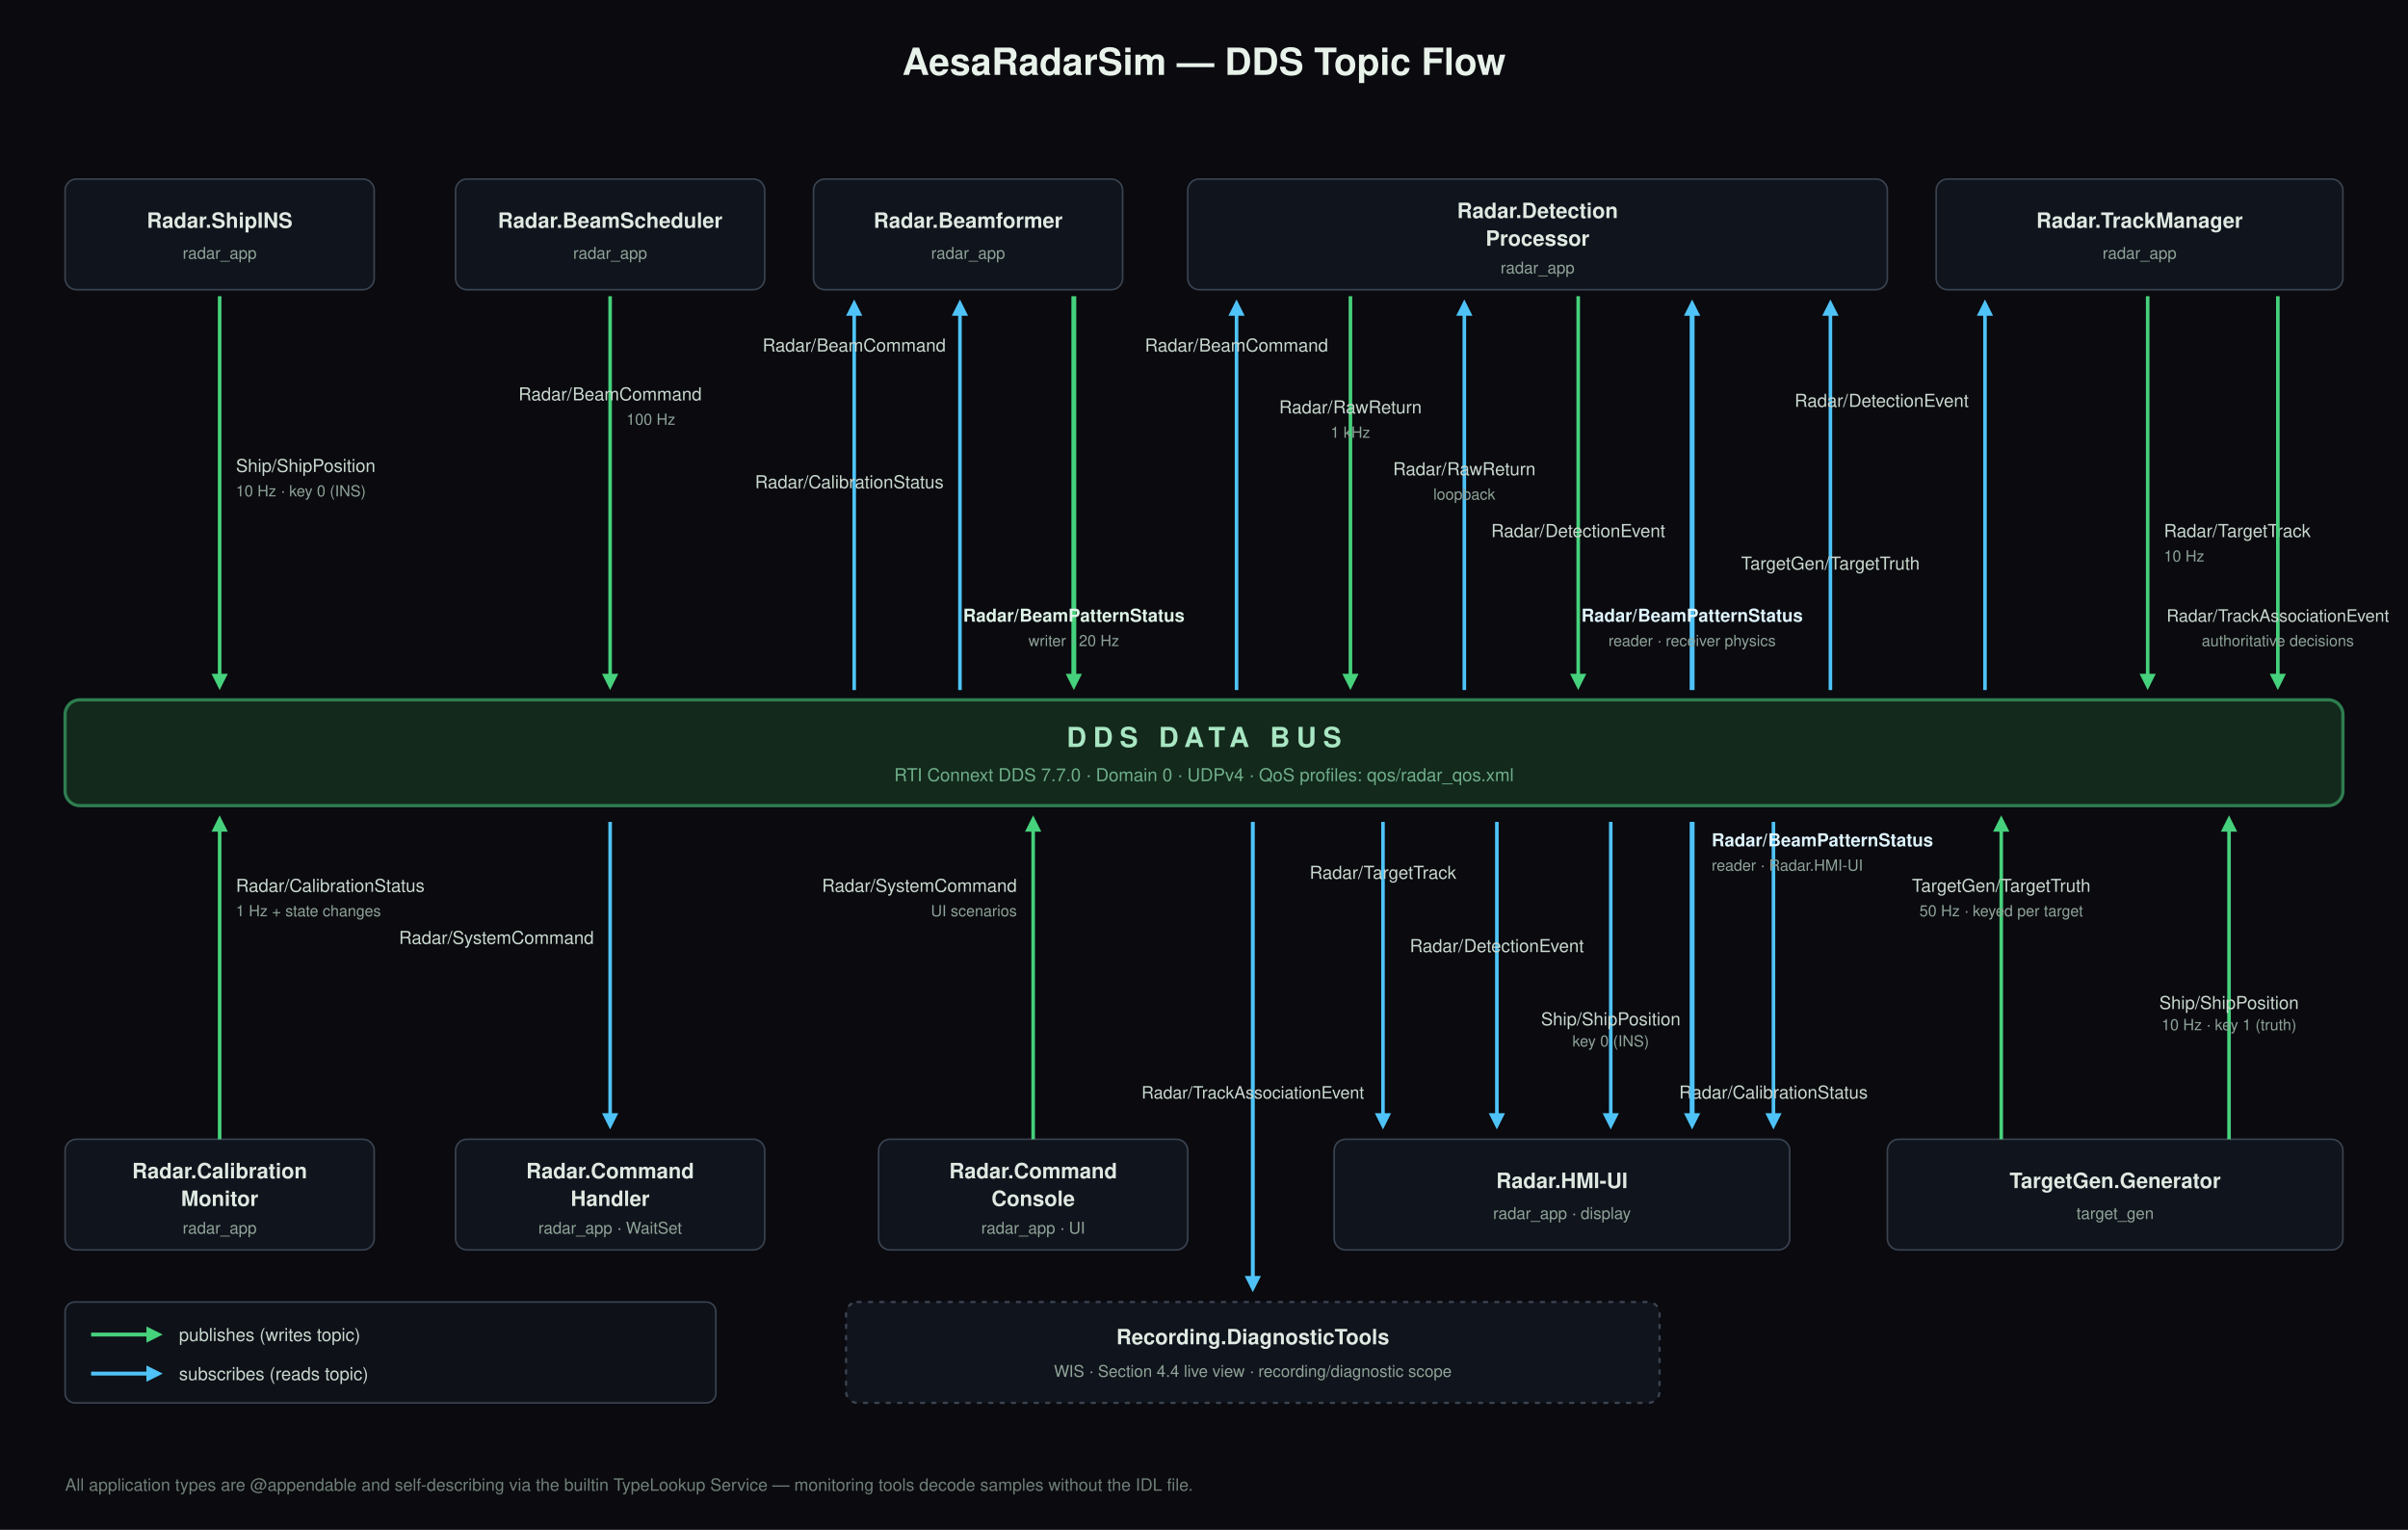
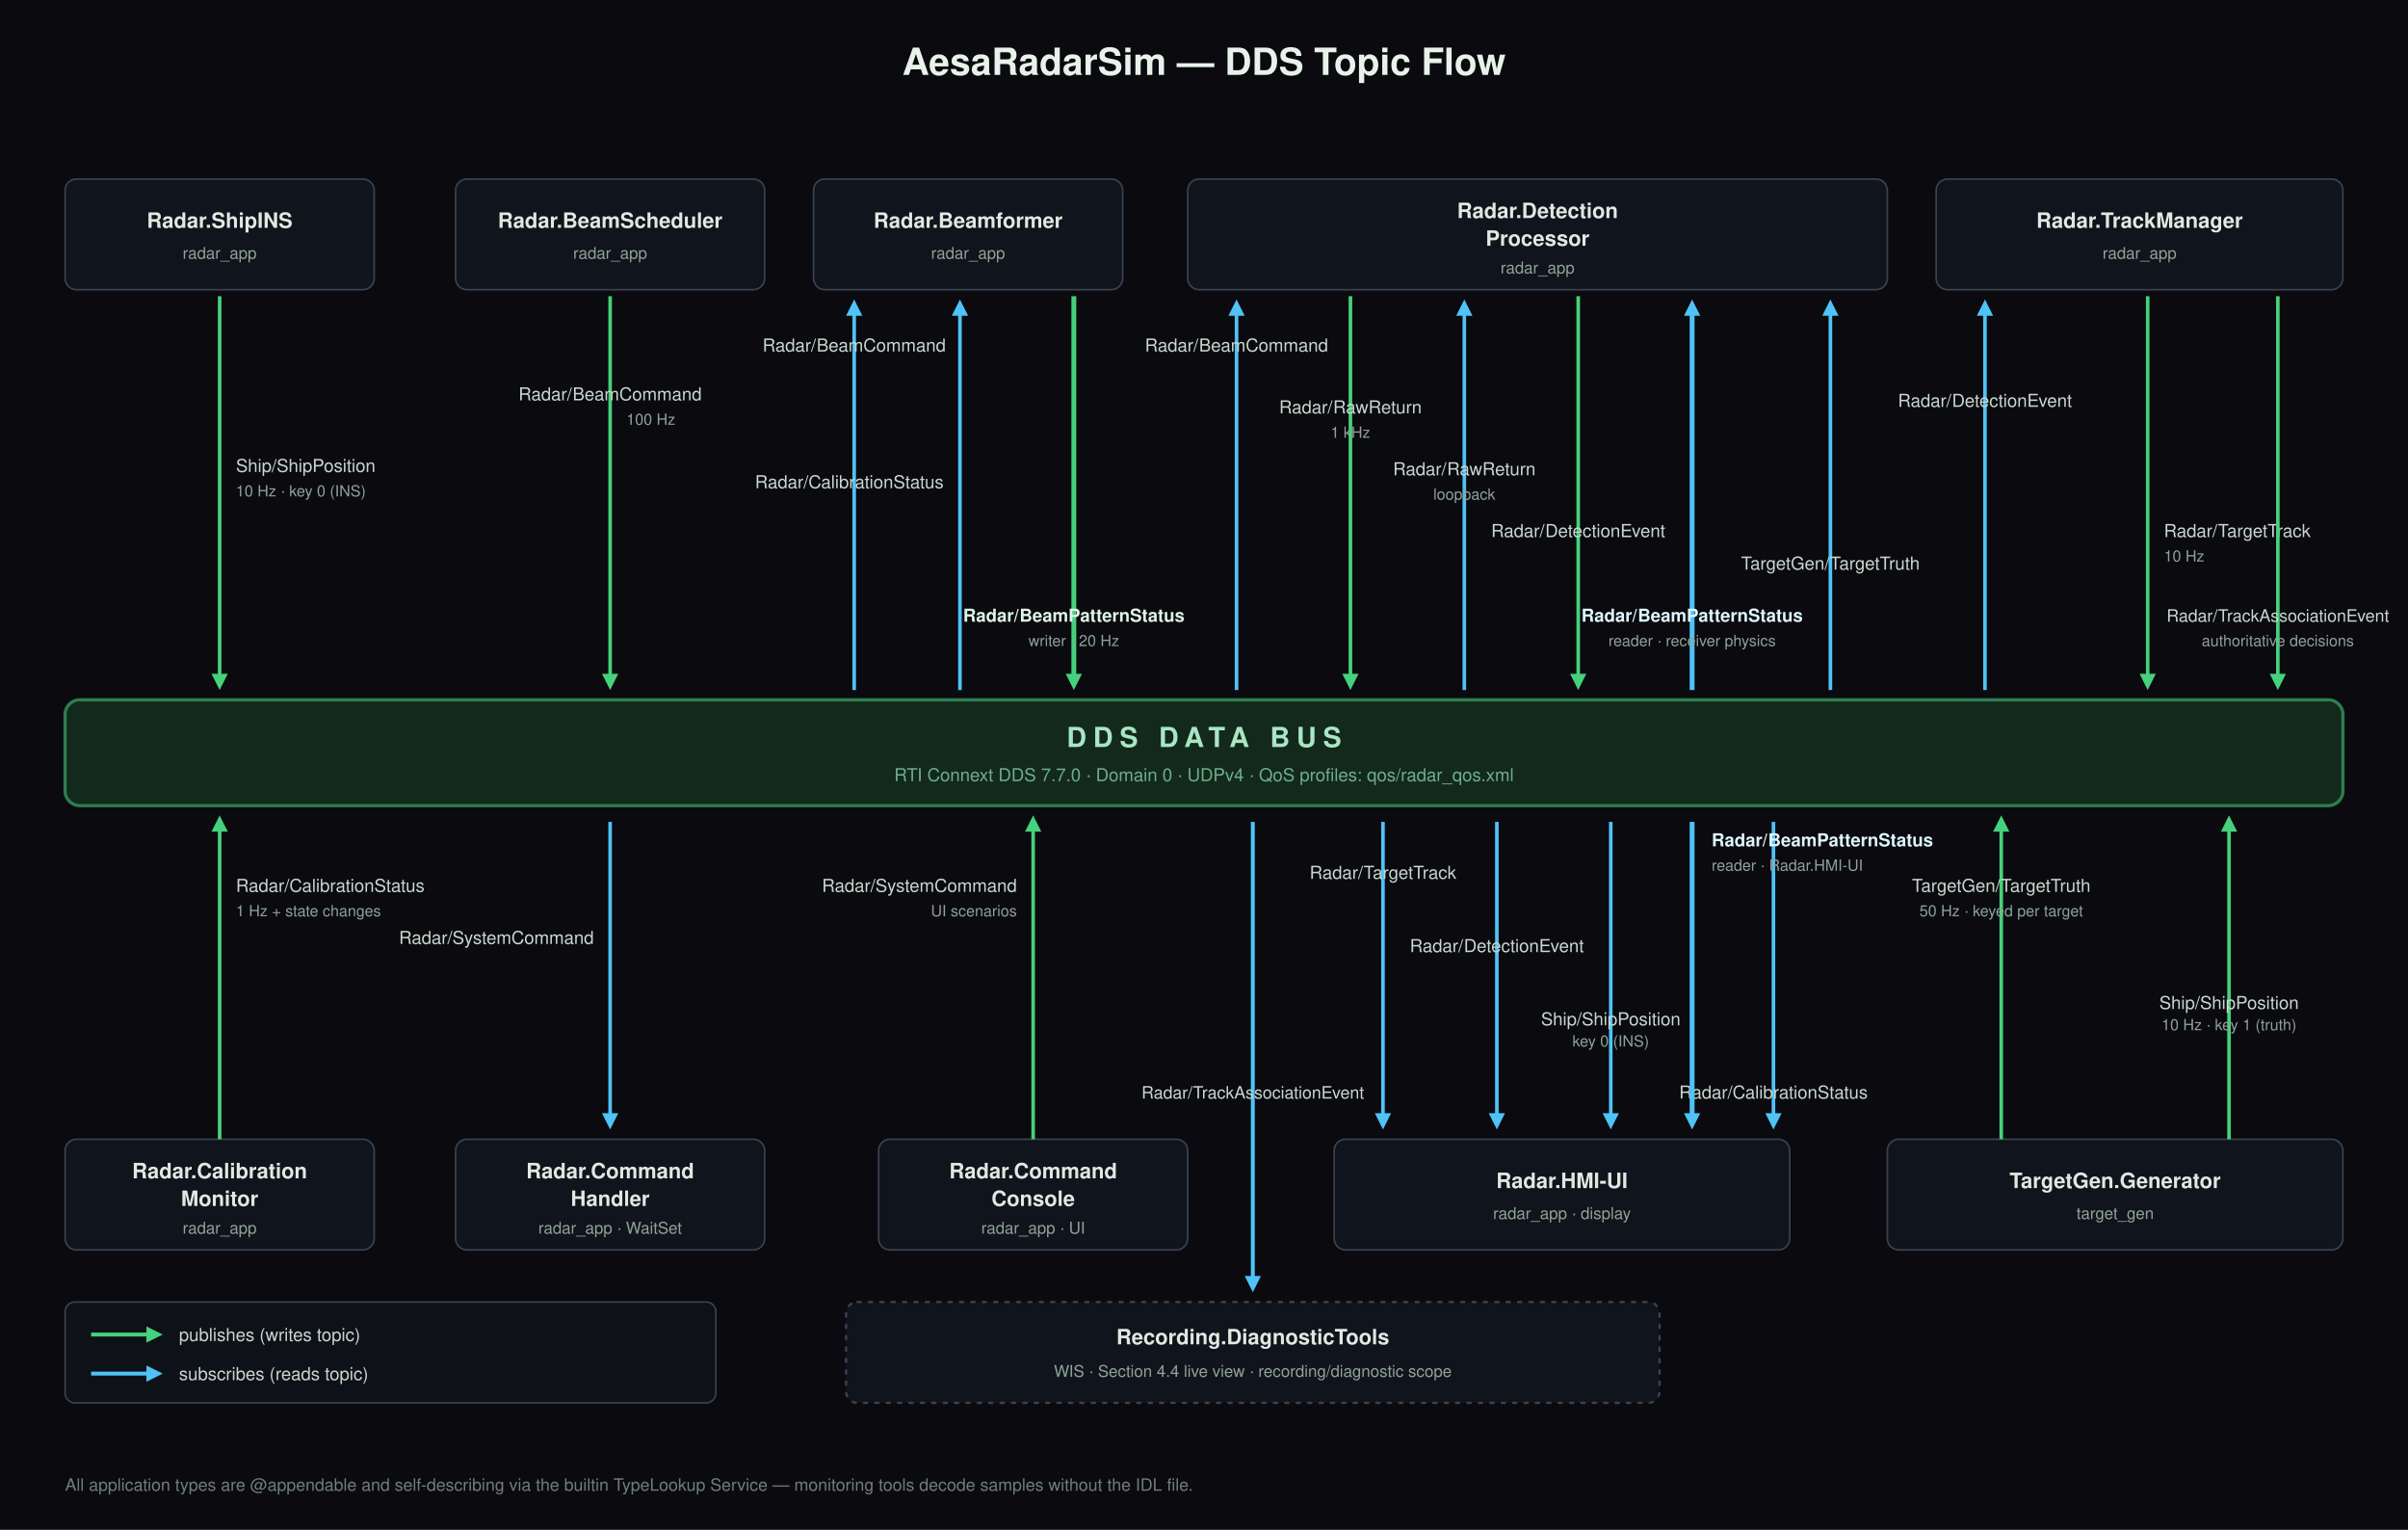
<svg xmlns="http://www.w3.org/2000/svg" width="1480" height="940" viewBox="0 0 1480 940" font-family="Helvetica, Arial, sans-serif">
  <rect x="0" y="0" width="1480" height="940" fill="#0a0a0f" />
  <text x="740" y="46" text-anchor="middle" font-size="23" font-weight="bold" fill="#e8f2ea">AesaRadarSim — DDS Topic Flow</text>
  <rect x="40" y="800" width="400" height="62" rx="6" fill="#0e1118" stroke="#3a4350" />
  <polygon points="100,820 90,815 90,825" fill="#46d17c" />
  <line x1="56" y1="820" x2="91" y2="820" stroke="#46d17c" stroke-width="2.4" />
  <text x="110" y="824" font-size="11" fill="#c9d8ce">publishes (writes topic)</text>
  <polygon points="100,844 90,839 90,849" fill="#4fc3f7" />
  <line x1="56" y1="844" x2="91" y2="844" stroke="#4fc3f7" stroke-width="2.4" />
  <text x="110" y="848" font-size="11" fill="#c9d8ce">subscribes (reads topic)</text>
  <rect x="40" y="110" width="190" height="68" rx="7" fill="#10141c" stroke="#3a4350" />
  <text x="135" y="140" text-anchor="middle" font-size="13" font-weight="bold" fill="#dfe9e2">Radar.ShipINS</text>
  <text x="135" y="159" text-anchor="middle" font-size="10" fill="#8fa398">radar_app</text>
  <line x1="135" y1="182" x2="135" y2="420" stroke="#46d17c" stroke-width="2.2" />
  <polygon points="135,424 130,414 140,414" fill="#46d17c" />
  <text x="145" y="290" font-size="11" fill="#c9d8ce">Ship/ShipPosition</text>
  <text x="145" y="305" font-size="9.5" fill="#8fa398">10 Hz · key 0 (INS)</text>
  <rect x="280" y="110" width="190" height="68" rx="7" fill="#10141c" stroke="#3a4350" />
  <text x="375" y="140" text-anchor="middle" font-size="13" font-weight="bold" fill="#dfe9e2">Radar.BeamScheduler</text>
  <text x="375" y="159" text-anchor="middle" font-size="10" fill="#8fa398">radar_app</text>
  <line x1="375" y1="182" x2="375" y2="420" stroke="#46d17c" stroke-width="2.2" />
  <polygon points="375,424 370,414 380,414" fill="#46d17c" />
  <text x="375" y="246" text-anchor="middle" font-size="11" fill="#c9d8ce">Radar/BeamCommand</text>
  <text x="385" y="261" font-size="9.5" fill="#8fa398">100 Hz</text>
  <rect x="500" y="110" width="190" height="68" rx="7" fill="#10141c" stroke="#3a4350" />
  <text x="595" y="140" text-anchor="middle" font-size="13" font-weight="bold" fill="#dfe9e2">Radar.Beamformer</text>
  <text x="595" y="159" text-anchor="middle" font-size="10" fill="#8fa398">radar_app</text>
  <line x1="525" y1="424" x2="525" y2="188" stroke="#4fc3f7" stroke-width="2.2" />
  <polygon points="525,184 520,194 530,194" fill="#4fc3f7" />
  <text x="525" y="216" text-anchor="middle" font-size="11" fill="#c9d8ce">Radar/BeamCommand</text>
  <line x1="590" y1="424" x2="590" y2="188" stroke="#4fc3f7" stroke-width="2.2" />
  <polygon points="590,184 585,194 595,194" fill="#4fc3f7" />
  <text x="580" y="300" text-anchor="end" font-size="11" fill="#c9d8ce">Radar/CalibrationStatus</text>
  <line x1="660" y1="182" x2="660" y2="420" stroke="#46d17c" stroke-width="3" />
  <polygon points="660,424 655,414 665,414" fill="#46d17c" />
  <text x="660" y="382" text-anchor="middle" font-size="11" font-weight="bold" fill="#dff5e7">Radar/BeamPatternStatus</text>
  <text x="660" y="397" text-anchor="middle" font-size="9.5" fill="#8fa398">writer · 20 Hz</text>
  <rect x="730" y="110" width="430" height="68" rx="7" fill="#10141c" stroke="#3a4350" />
  <text x="945" y="134" text-anchor="middle" font-size="13" font-weight="bold" fill="#dfe9e2">Radar.Detection</text>
  <text x="945" y="151" text-anchor="middle" font-size="13" font-weight="bold" fill="#dfe9e2">Processor</text>
  <text x="945" y="168" text-anchor="middle" font-size="10" fill="#8fa398">radar_app</text>
  <line x1="760" y1="424" x2="760" y2="188" stroke="#4fc3f7" stroke-width="2.2" />
  <polygon points="760,184 755,194 765,194" fill="#4fc3f7" />
  <text x="760" y="216" text-anchor="middle" font-size="11" fill="#c9d8ce">Radar/BeamCommand</text>
  <line x1="830" y1="182" x2="830" y2="420" stroke="#46d17c" stroke-width="2.2" />
  <polygon points="830,424 825,414 835,414" fill="#46d17c" />
  <text x="830" y="254" text-anchor="middle" font-size="11" fill="#c9d8ce">Radar/RawReturn</text>
  <text x="830" y="269" text-anchor="middle" font-size="9.5" fill="#8fa398">1 kHz</text>
  <line x1="900" y1="424" x2="900" y2="188" stroke="#4fc3f7" stroke-width="2.2" />
  <polygon points="900,184 895,194 905,194" fill="#4fc3f7" />
  <text x="900" y="292" text-anchor="middle" font-size="11" fill="#c9d8ce">Radar/RawReturn</text>
  <text x="900" y="307" text-anchor="middle" font-size="9.5" fill="#8fa398">loopback</text>
  <line x1="970" y1="182" x2="970" y2="420" stroke="#46d17c" stroke-width="2.2" />
  <polygon points="970,424 965,414 975,414" fill="#46d17c" />
  <text x="970" y="330" text-anchor="middle" font-size="11" fill="#c9d8ce">Radar/DetectionEvent</text>
  <line x1="1040" y1="424" x2="1040" y2="188" stroke="#4fc3f7" stroke-width="3" />
  <polygon points="1040,184 1035,194 1045,194" fill="#4fc3f7" />
  <text x="1040" y="382" text-anchor="middle" font-size="11" font-weight="bold" fill="#dff5ff">Radar/BeamPatternStatus</text>
  <text x="1040" y="397" text-anchor="middle" font-size="9.5" fill="#8fa398">reader · receiver physics</text>
  <line x1="1125" y1="424" x2="1125" y2="188" stroke="#4fc3f7" stroke-width="2.2" />
  <polygon points="1125,184 1120,194 1130,194" fill="#4fc3f7" />
  <text x="1125" y="350" text-anchor="middle" font-size="11" fill="#c9d8ce">TargetGen/TargetTruth</text>
  <rect x="1190" y="110" width="250" height="68" rx="7" fill="#10141c" stroke="#3a4350" />
  <text x="1315" y="140" text-anchor="middle" font-size="13" font-weight="bold" fill="#dfe9e2">Radar.TrackManager</text>
  <text x="1315" y="159" text-anchor="middle" font-size="10" fill="#8fa398">radar_app</text>
  <line x1="1220" y1="424" x2="1220" y2="188" stroke="#4fc3f7" stroke-width="2.2" />
  <polygon points="1220,184 1215,194 1225,194" fill="#4fc3f7" />
-   <text x="1210" y="250" text-anchor="end" font-size="11" fill="#c9d8ce">Radar/DetectionEvent</text>
+   <text x="1220" y="250" text-anchor="middle" font-size="11" fill="#c9d8ce">Radar/DetectionEvent</text>
  <line x1="1320" y1="182" x2="1320" y2="420" stroke="#46d17c" stroke-width="2.2" />
  <polygon points="1320,424 1315,414 1325,414" fill="#46d17c" />
  <text x="1330" y="330" font-size="11" fill="#c9d8ce">Radar/TargetTrack</text>
  <text x="1330" y="345" font-size="9.5" fill="#8fa398">10 Hz</text>
  <line x1="1400" y1="182" x2="1400" y2="420" stroke="#46d17c" stroke-width="2.2" />
  <polygon points="1400,424 1395,414 1405,414" fill="#46d17c" />
  <text x="1400" y="382" text-anchor="middle" font-size="10.5" fill="#c9d8ce">Radar/TrackAssociationEvent</text>
  <text x="1400" y="397" text-anchor="middle" font-size="9.5" fill="#8fa398">authoritative decisions</text>
  <rect x="40" y="430" width="1400" height="65" rx="9" fill="#12291b" stroke="#2e7d4f" stroke-width="2" />
  <text x="740" y="459" text-anchor="middle" font-size="17" font-weight="bold" letter-spacing="4" fill="#a9e6c3">DDS DATA BUS</text>
  <text x="740" y="480" text-anchor="middle" font-size="11" fill="#6fae8a">RTI Connext DDS 7.7.0 · Domain 0 · UDPv4 · QoS profiles: qos/radar_qos.xml</text>
  <rect x="40" y="700" width="190" height="68" rx="7" fill="#10141c" stroke="#3a4350" />
  <text x="135" y="724" text-anchor="middle" font-size="13" font-weight="bold" fill="#dfe9e2">Radar.Calibration</text>
  <text x="135" y="741" text-anchor="middle" font-size="13" font-weight="bold" fill="#dfe9e2">Monitor</text>
  <text x="135" y="758" text-anchor="middle" font-size="10" fill="#8fa398">radar_app</text>
  <line x1="135" y1="700" x2="135" y2="505" stroke="#46d17c" stroke-width="2.2" />
  <polygon points="135,501 130,511 140,511" fill="#46d17c" />
  <text x="145" y="548" font-size="11" fill="#c9d8ce">Radar/CalibrationStatus</text>
  <text x="145" y="563" font-size="9.5" fill="#8fa398">1 Hz + state changes</text>
  <rect x="280" y="700" width="190" height="68" rx="7" fill="#10141c" stroke="#3a4350" />
  <text x="375" y="724" text-anchor="middle" font-size="13" font-weight="bold" fill="#dfe9e2">Radar.Command</text>
  <text x="375" y="741" text-anchor="middle" font-size="13" font-weight="bold" fill="#dfe9e2">Handler</text>
  <text x="375" y="758" text-anchor="middle" font-size="10" fill="#8fa398">radar_app · WaitSet</text>
  <line x1="375" y1="505" x2="375" y2="690" stroke="#4fc3f7" stroke-width="2.2" />
  <polygon points="375,694 370,684 380,684" fill="#4fc3f7" />
  <text x="365" y="580" text-anchor="end" font-size="11" fill="#c9d8ce">Radar/SystemCommand</text>
  <rect x="540" y="700" width="190" height="68" rx="7" fill="#10141c" stroke="#3a4350" />
  <text x="635" y="724" text-anchor="middle" font-size="13" font-weight="bold" fill="#dfe9e2">Radar.Command</text>
  <text x="635" y="741" text-anchor="middle" font-size="13" font-weight="bold" fill="#dfe9e2">Console</text>
  <text x="635" y="758" text-anchor="middle" font-size="10" fill="#8fa398">radar_app · UI</text>
  <line x1="635" y1="700" x2="635" y2="505" stroke="#46d17c" stroke-width="2.2" />
  <polygon points="635,501 630,511 640,511" fill="#46d17c" />
  <text x="625" y="548" text-anchor="end" font-size="11" fill="#c9d8ce">Radar/SystemCommand</text>
  <text x="625" y="563" text-anchor="end" font-size="9.5" fill="#8fa398">UI scenarios</text>
  <rect x="820" y="700" width="280" height="68" rx="7" fill="#10141c" stroke="#3a4350" />
  <text x="960" y="730" text-anchor="middle" font-size="13" font-weight="bold" fill="#dfe9e2">Radar.HMI-UI</text>
  <text x="960" y="749" text-anchor="middle" font-size="10" fill="#8fa398">radar_app · display</text>
  <line x1="850" y1="505" x2="850" y2="690" stroke="#4fc3f7" stroke-width="2.2" />
  <polygon points="850,694 845,684 855,684" fill="#4fc3f7" />
  <text x="850" y="540" text-anchor="middle" font-size="11" fill="#c9d8ce">Radar/TargetTrack</text>
  <line x1="920" y1="505" x2="920" y2="690" stroke="#4fc3f7" stroke-width="2.2" />
  <polygon points="920,694 915,684 925,684" fill="#4fc3f7" />
  <text x="920" y="585" text-anchor="middle" font-size="11" fill="#c9d8ce">Radar/DetectionEvent</text>
  <line x1="990" y1="505" x2="990" y2="690" stroke="#4fc3f7" stroke-width="2.2" />
  <polygon points="990,694 985,684 995,684" fill="#4fc3f7" />
  <text x="990" y="630" text-anchor="middle" font-size="11" fill="#c9d8ce">Ship/ShipPosition</text>
  <text x="990" y="643" text-anchor="middle" font-size="9.5" fill="#8fa398">key 0 (INS)</text>
  <line x1="1090" y1="505" x2="1090" y2="690" stroke="#4fc3f7" stroke-width="2.2" />
  <polygon points="1090,694 1085,684 1095,684" fill="#4fc3f7" />
  <text x="1090" y="675" text-anchor="middle" font-size="11" fill="#c9d8ce">Radar/CalibrationStatus</text>
  <line x1="1040" y1="505" x2="1040" y2="690" stroke="#4fc3f7" stroke-width="3" />
  <polygon points="1040,694 1035,684 1045,684" fill="#4fc3f7" />
  <text x="1052" y="520" font-size="11" font-weight="bold" fill="#dff5ff">Radar/BeamPatternStatus</text>
  <text x="1052" y="535" font-size="9.5" fill="#8fa398">reader · Radar.HMI-UI</text>
  <rect x="1160" y="700" width="280" height="68" rx="7" fill="#10141c" stroke="#3a4350" />
  <text x="1300" y="730" text-anchor="middle" font-size="13" font-weight="bold" fill="#dfe9e2">TargetGen.Generator</text>
  <text x="1300" y="749" text-anchor="middle" font-size="10" fill="#8fa398">target_gen</text>
  <line x1="1230" y1="700" x2="1230" y2="505" stroke="#46d17c" stroke-width="2.2" />
  <polygon points="1230,501 1225,511 1235,511" fill="#46d17c" />
  <text x="1230" y="548" text-anchor="middle" font-size="11" fill="#c9d8ce">TargetGen/TargetTruth</text>
  <text x="1230" y="563" text-anchor="middle" font-size="9.5" fill="#8fa398">50 Hz · keyed per target</text>
  <line x1="1370" y1="700" x2="1370" y2="505" stroke="#46d17c" stroke-width="2.2" />
  <polygon points="1370,501 1365,511 1375,511" fill="#46d17c" />
  <text x="1370" y="620" text-anchor="middle" font-size="11" fill="#c9d8ce">Ship/ShipPosition</text>
  <text x="1370" y="633" text-anchor="middle" font-size="9.5" fill="#8fa398">10 Hz · key 1 (truth)</text>
  <line x1="770" y1="505" x2="770" y2="790" stroke="#4fc3f7" stroke-width="2.4" />
  <polygon points="770,794 765,784 775,784" fill="#4fc3f7" />
  <text x="770" y="675" text-anchor="middle" font-size="10.5" fill="#c9d8ce">Radar/TrackAssociationEvent</text>
  <rect x="520" y="800" width="500" height="62" rx="7" fill="#10141c" stroke="#3a4350" stroke-width="1.4" stroke-dasharray="2 5" stroke-linecap="round" />
  <text x="770" y="826" text-anchor="middle" font-size="13" font-weight="bold" fill="#dfe9e2">Recording.DiagnosticTools</text>
  <text x="770" y="846" text-anchor="middle" font-size="10" fill="#8fa398">WIS · Section 4.4 live view · recording/diagnostic scope</text>
  <text x="40" y="916" font-size="10.5" fill="#6f7f76">All application types are @appendable and self-describing via the builtin TypeLookup Service — monitoring tools decode samples without the IDL file.</text>
</svg>
